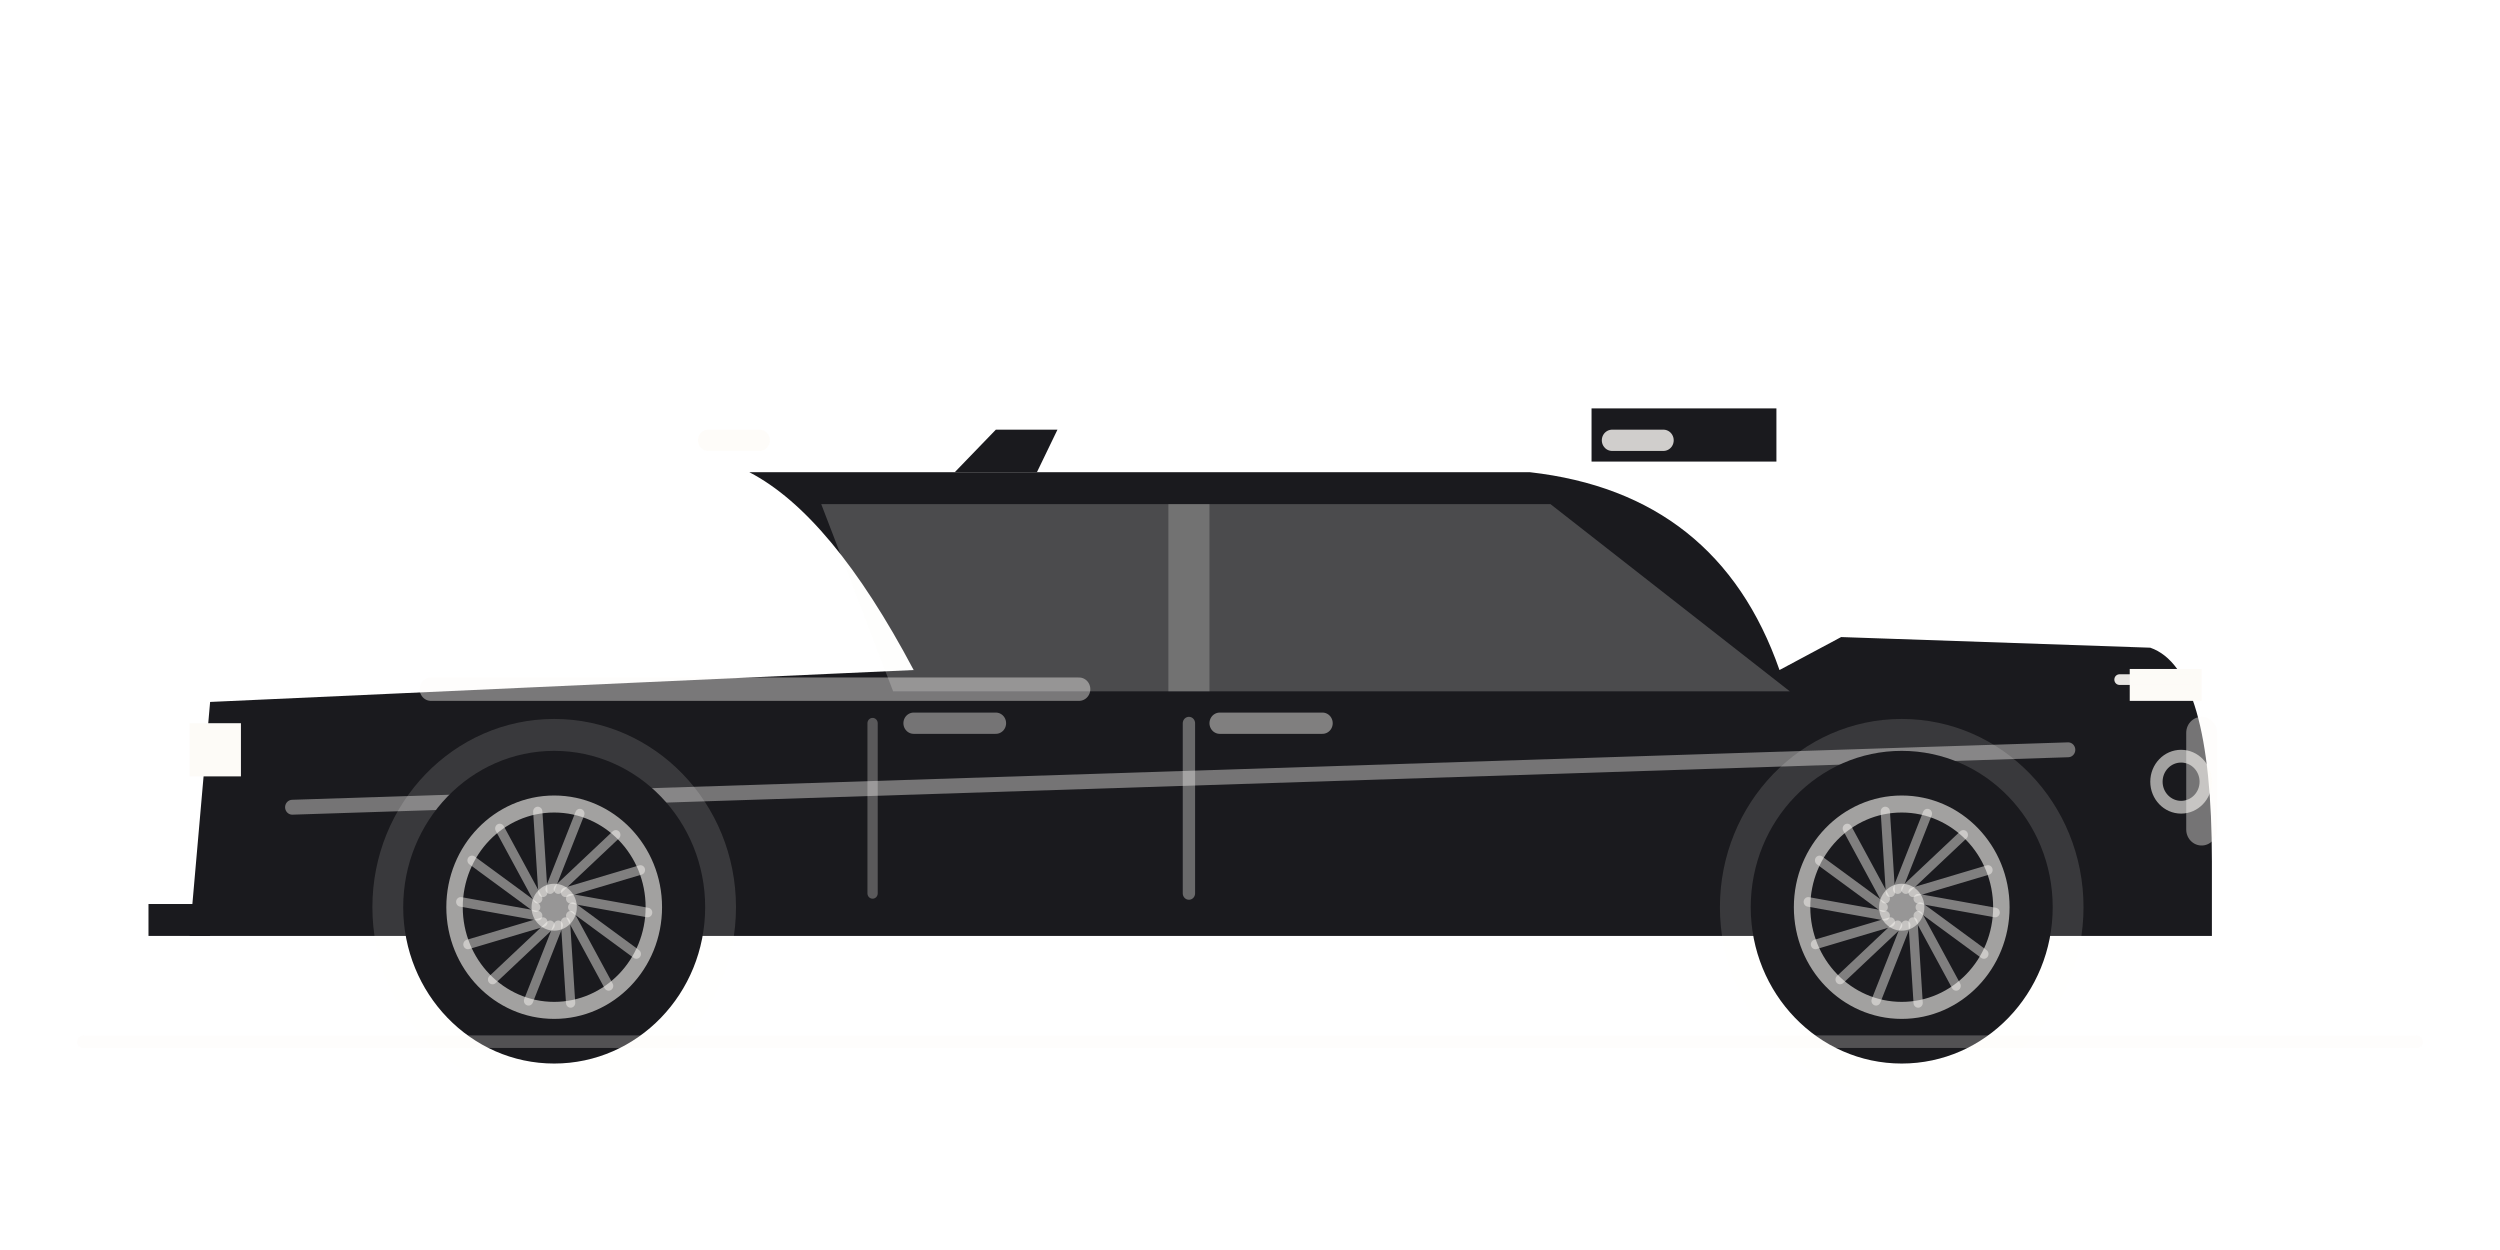
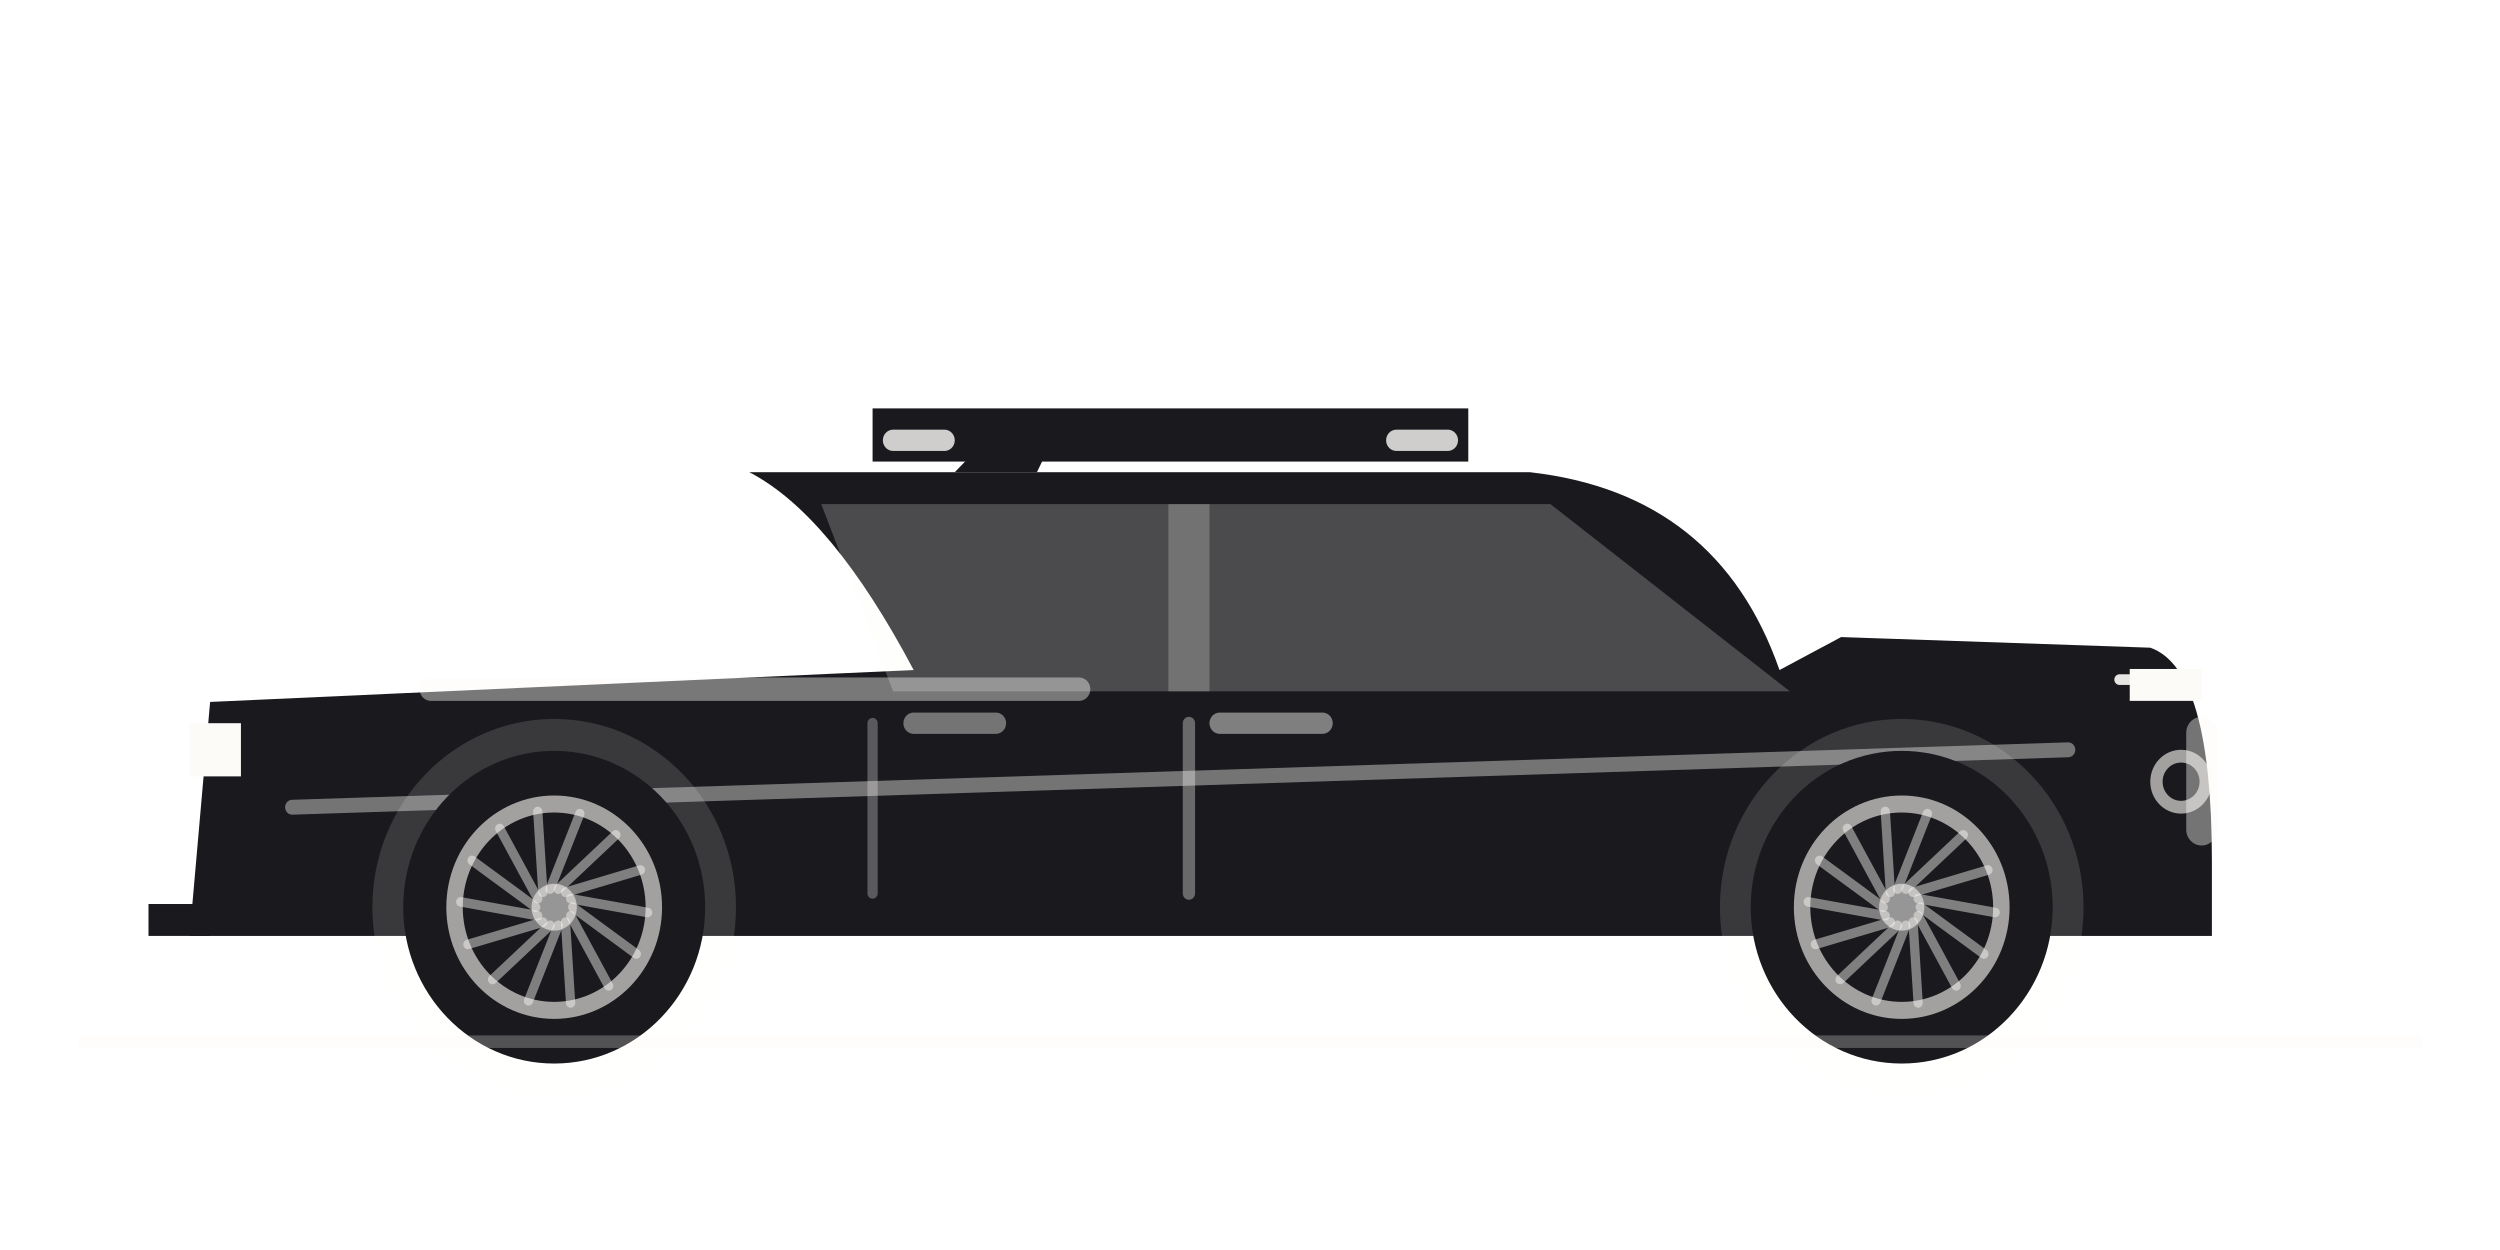
<svg xmlns="http://www.w3.org/2000/svg" viewBox="0 0 240 120">
  <g transform="translate(-3 0) scale(0.986 1.021)" transform-origin="120 100">
    <path d="M21.5 88L23.5 66L92 63Q84 48.4 76 44.4L152 44.4Q170.3 46.4 176.3 63L182.3 59.9L212.4 60.9Q218.4 62.9 218.4 81L218.4 88Z" fill="#1A1A1E" />
    <circle cx="57" cy="85.3" r="17.7" fill="#FDFBF7" fill-opacity=".14" />
    <circle cx="188.2" cy="85.3" r="17.7" fill="#FDFBF7" fill-opacity=".14" />
    <path d="M154 47.4L177.3 65L116.8 65L116.8 47.4Z" fill="#FDFBF7" fill-opacity="0.22" />
    <path d="M120.8 47.4L120.8 65L90 65L83 47.4Z" fill="#FDFBF7" fill-opacity="0.22" />
    <path d="M118.8 68V84" fill="none" stroke="#FDFBF7" stroke-opacity="0.35" stroke-width="1.2" stroke-linecap="round" stroke-linejoin="round" />
    <path d="M88 68V84" fill="none" stroke="#FDFBF7" stroke-opacity="0.28" stroke-width="1" stroke-linecap="round" stroke-linejoin="round" />
    <path d="M121.8 68h10" fill="none" stroke="#FDFBF7" stroke-opacity="0.45" stroke-width="2" stroke-linecap="round" stroke-linejoin="round" />
    <path d="M92 68h8" fill="none" stroke="#FDFBF7" stroke-opacity="0.4" stroke-width="2" stroke-linecap="round" stroke-linejoin="round" />
    <path d="M31.5 75.9L204.4 70.5" fill="none" stroke="#FDFBF7" stroke-opacity="0.4" stroke-width="1.4" stroke-linecap="round" stroke-linejoin="round" />
    <path d="M210.4 62.9h7v3h-7z" fill="#FDFBF7" />
    <path d="M21.5 68h5v5h-5z" fill="#FDFBF7" />
    <path d="M209.4 63.9h7" fill="none" stroke="#FDFBF7" stroke-opacity="0.9" stroke-width="1" stroke-linecap="round" stroke-linejoin="round" />
    <path d="M217.4 68.9v9.1" fill="none" stroke="#FDFBF7" stroke-opacity="0.4" stroke-width="3" stroke-linecap="round" stroke-linejoin="round" />
    <circle cx="215.4" cy="73.5" r="2.4" fill="none" stroke="#FDFBF7" stroke-opacity="0.6" stroke-width="1.2" />
    <path d="M96 44.4l4 -4h6l-2 4z" fill="#1A1A1E" />
    <path d="M17.5 85h6v3h-6z" fill="#1A1A1E" />
    <circle cx="57" cy="85.3" r="14.7" fill="#1A1A1E" />
    <circle cx="57" cy="85.3" r="9.702" fill="none" stroke="#FDFBF7" stroke-opacity="0.6" stroke-width="1.6" />
    <circle cx="57" cy="85.3" r="2.205" fill="#FDFBF7" fill-opacity=".55" />
    <path d="M58.8 85.3L65 89.7" fill="none" stroke="#FDFBF7" stroke-opacity="0.45" stroke-width="0.9" stroke-linecap="round" stroke-linejoin="round" />
    <path d="M58.6 86.1L62.3 92.7" fill="none" stroke="#FDFBF7" stroke-opacity="0.45" stroke-width="0.9" stroke-linecap="round" stroke-linejoin="round" />
    <path d="M58.1 86.7L58.6 94.3" fill="none" stroke="#FDFBF7" stroke-opacity="0.45" stroke-width="0.9" stroke-linecap="round" stroke-linejoin="round" />
    <path d="M57.4 87L54.5 94.1" fill="none" stroke="#FDFBF7" stroke-opacity="0.45" stroke-width="0.9" stroke-linecap="round" stroke-linejoin="round" />
    <path d="M56.6 87L51 92.1" fill="none" stroke="#FDFBF7" stroke-opacity="0.45" stroke-width="0.9" stroke-linecap="round" stroke-linejoin="round" />
    <path d="M55.9 86.7L48.6 88.8" fill="none" stroke="#FDFBF7" stroke-opacity="0.45" stroke-width="0.9" stroke-linecap="round" stroke-linejoin="round" />
    <path d="M55.4 86.1L47.9 84.8" fill="none" stroke="#FDFBF7" stroke-opacity="0.45" stroke-width="0.9" stroke-linecap="round" stroke-linejoin="round" />
    <path d="M55.2 85.3L49 80.9" fill="none" stroke="#FDFBF7" stroke-opacity="0.45" stroke-width="0.9" stroke-linecap="round" stroke-linejoin="round" />
    <path d="M55.4 84.5L51.7 77.9" fill="none" stroke="#FDFBF7" stroke-opacity="0.45" stroke-width="0.9" stroke-linecap="round" stroke-linejoin="round" />
    <path d="M55.9 83.9L55.4 76.3" fill="none" stroke="#FDFBF7" stroke-opacity="0.45" stroke-width="0.9" stroke-linecap="round" stroke-linejoin="round" />
    <path d="M56.6 83.6L59.5 76.5" fill="none" stroke="#FDFBF7" stroke-opacity="0.45" stroke-width="0.9" stroke-linecap="round" stroke-linejoin="round" />
    <path d="M57.4 83.6L63 78.5" fill="none" stroke="#FDFBF7" stroke-opacity="0.45" stroke-width="0.9" stroke-linecap="round" stroke-linejoin="round" />
    <path d="M58.1 83.9L65.4 81.8" fill="none" stroke="#FDFBF7" stroke-opacity="0.45" stroke-width="0.9" stroke-linecap="round" stroke-linejoin="round" />
    <path d="M58.6 84.5L66.1 85.8" fill="none" stroke="#FDFBF7" stroke-opacity="0.45" stroke-width="0.9" stroke-linecap="round" stroke-linejoin="round" />
    <circle cx="188.2" cy="85.3" r="14.7" fill="#1A1A1E" />
    <circle cx="188.2" cy="85.3" r="9.702" fill="none" stroke="#FDFBF7" stroke-opacity="0.6" stroke-width="1.6" />
    <circle cx="188.2" cy="85.3" r="2.205" fill="#FDFBF7" fill-opacity=".55" />
    <path d="M190 85.3L196.2 89.7" fill="none" stroke="#FDFBF7" stroke-opacity="0.45" stroke-width="0.9" stroke-linecap="round" stroke-linejoin="round" />
    <path d="M189.8 86.1L193.5 92.7" fill="none" stroke="#FDFBF7" stroke-opacity="0.45" stroke-width="0.9" stroke-linecap="round" stroke-linejoin="round" />
    <path d="M189.3 86.7L189.8 94.3" fill="none" stroke="#FDFBF7" stroke-opacity="0.45" stroke-width="0.9" stroke-linecap="round" stroke-linejoin="round" />
    <path d="M188.6 87L185.7 94.1" fill="none" stroke="#FDFBF7" stroke-opacity="0.45" stroke-width="0.9" stroke-linecap="round" stroke-linejoin="round" />
    <path d="M187.8 87L182.2 92.1" fill="none" stroke="#FDFBF7" stroke-opacity="0.45" stroke-width="0.9" stroke-linecap="round" stroke-linejoin="round" />
    <path d="M187.1 86.7L179.8 88.8" fill="none" stroke="#FDFBF7" stroke-opacity="0.45" stroke-width="0.9" stroke-linecap="round" stroke-linejoin="round" />
    <path d="M186.6 86.1L179.1 84.8" fill="none" stroke="#FDFBF7" stroke-opacity="0.45" stroke-width="0.9" stroke-linecap="round" stroke-linejoin="round" />
    <path d="M186.4 85.3L180.2 80.9" fill="none" stroke="#FDFBF7" stroke-opacity="0.45" stroke-width="0.9" stroke-linecap="round" stroke-linejoin="round" />
    <path d="M186.6 84.5L182.9 77.9" fill="none" stroke="#FDFBF7" stroke-opacity="0.45" stroke-width="0.9" stroke-linecap="round" stroke-linejoin="round" />
    <path d="M187.1 83.9L186.6 76.3" fill="none" stroke="#FDFBF7" stroke-opacity="0.45" stroke-width="0.9" stroke-linecap="round" stroke-linejoin="round" />
    <path d="M187.8 83.6L190.7 76.5" fill="none" stroke="#FDFBF7" stroke-opacity="0.45" stroke-width="0.9" stroke-linecap="round" stroke-linejoin="round" />
    <path d="M188.6 83.6L194.2 78.5" fill="none" stroke="#FDFBF7" stroke-opacity="0.45" stroke-width="0.9" stroke-linecap="round" stroke-linejoin="round" />
    <path d="M189.3 83.9L196.6 81.8" fill="none" stroke="#FDFBF7" stroke-opacity="0.45" stroke-width="0.9" stroke-linecap="round" stroke-linejoin="round" />
    <path d="M189.8 84.5L197.3 85.8" fill="none" stroke="#FDFBF7" stroke-opacity="0.45" stroke-width="0.9" stroke-linecap="round" stroke-linejoin="round" />
-     <path d="M158 38.4h18v5h-18z" fill="#1A1A1E" />
-     <path d="M160 41.4h5M72 41.4h5" fill="none" stroke="#FDFBF7" stroke-opacity="0.8" stroke-width="2" stroke-linecap="round" stroke-linejoin="round" />
+     <path d="M88 38.4h58v5h-58z" fill="#1A1A1E" />
+     <path d="M90 41.4h5M139 41.4h5" fill="none" stroke="#FDFBF7" stroke-opacity="0.8" stroke-width="2" stroke-linecap="round" stroke-linejoin="round" />
    <path d="M45 64.8h63.1" fill="none" stroke="#FDFBF7" stroke-opacity="0.42" stroke-width="2.2" stroke-linecap="round" stroke-linejoin="round" />
  </g>
  <path d="M8 100h224" fill="none" stroke="#FDFBF7" stroke-opacity="0.25" stroke-width="1.2" stroke-linecap="round" stroke-linejoin="round" />
</svg>
